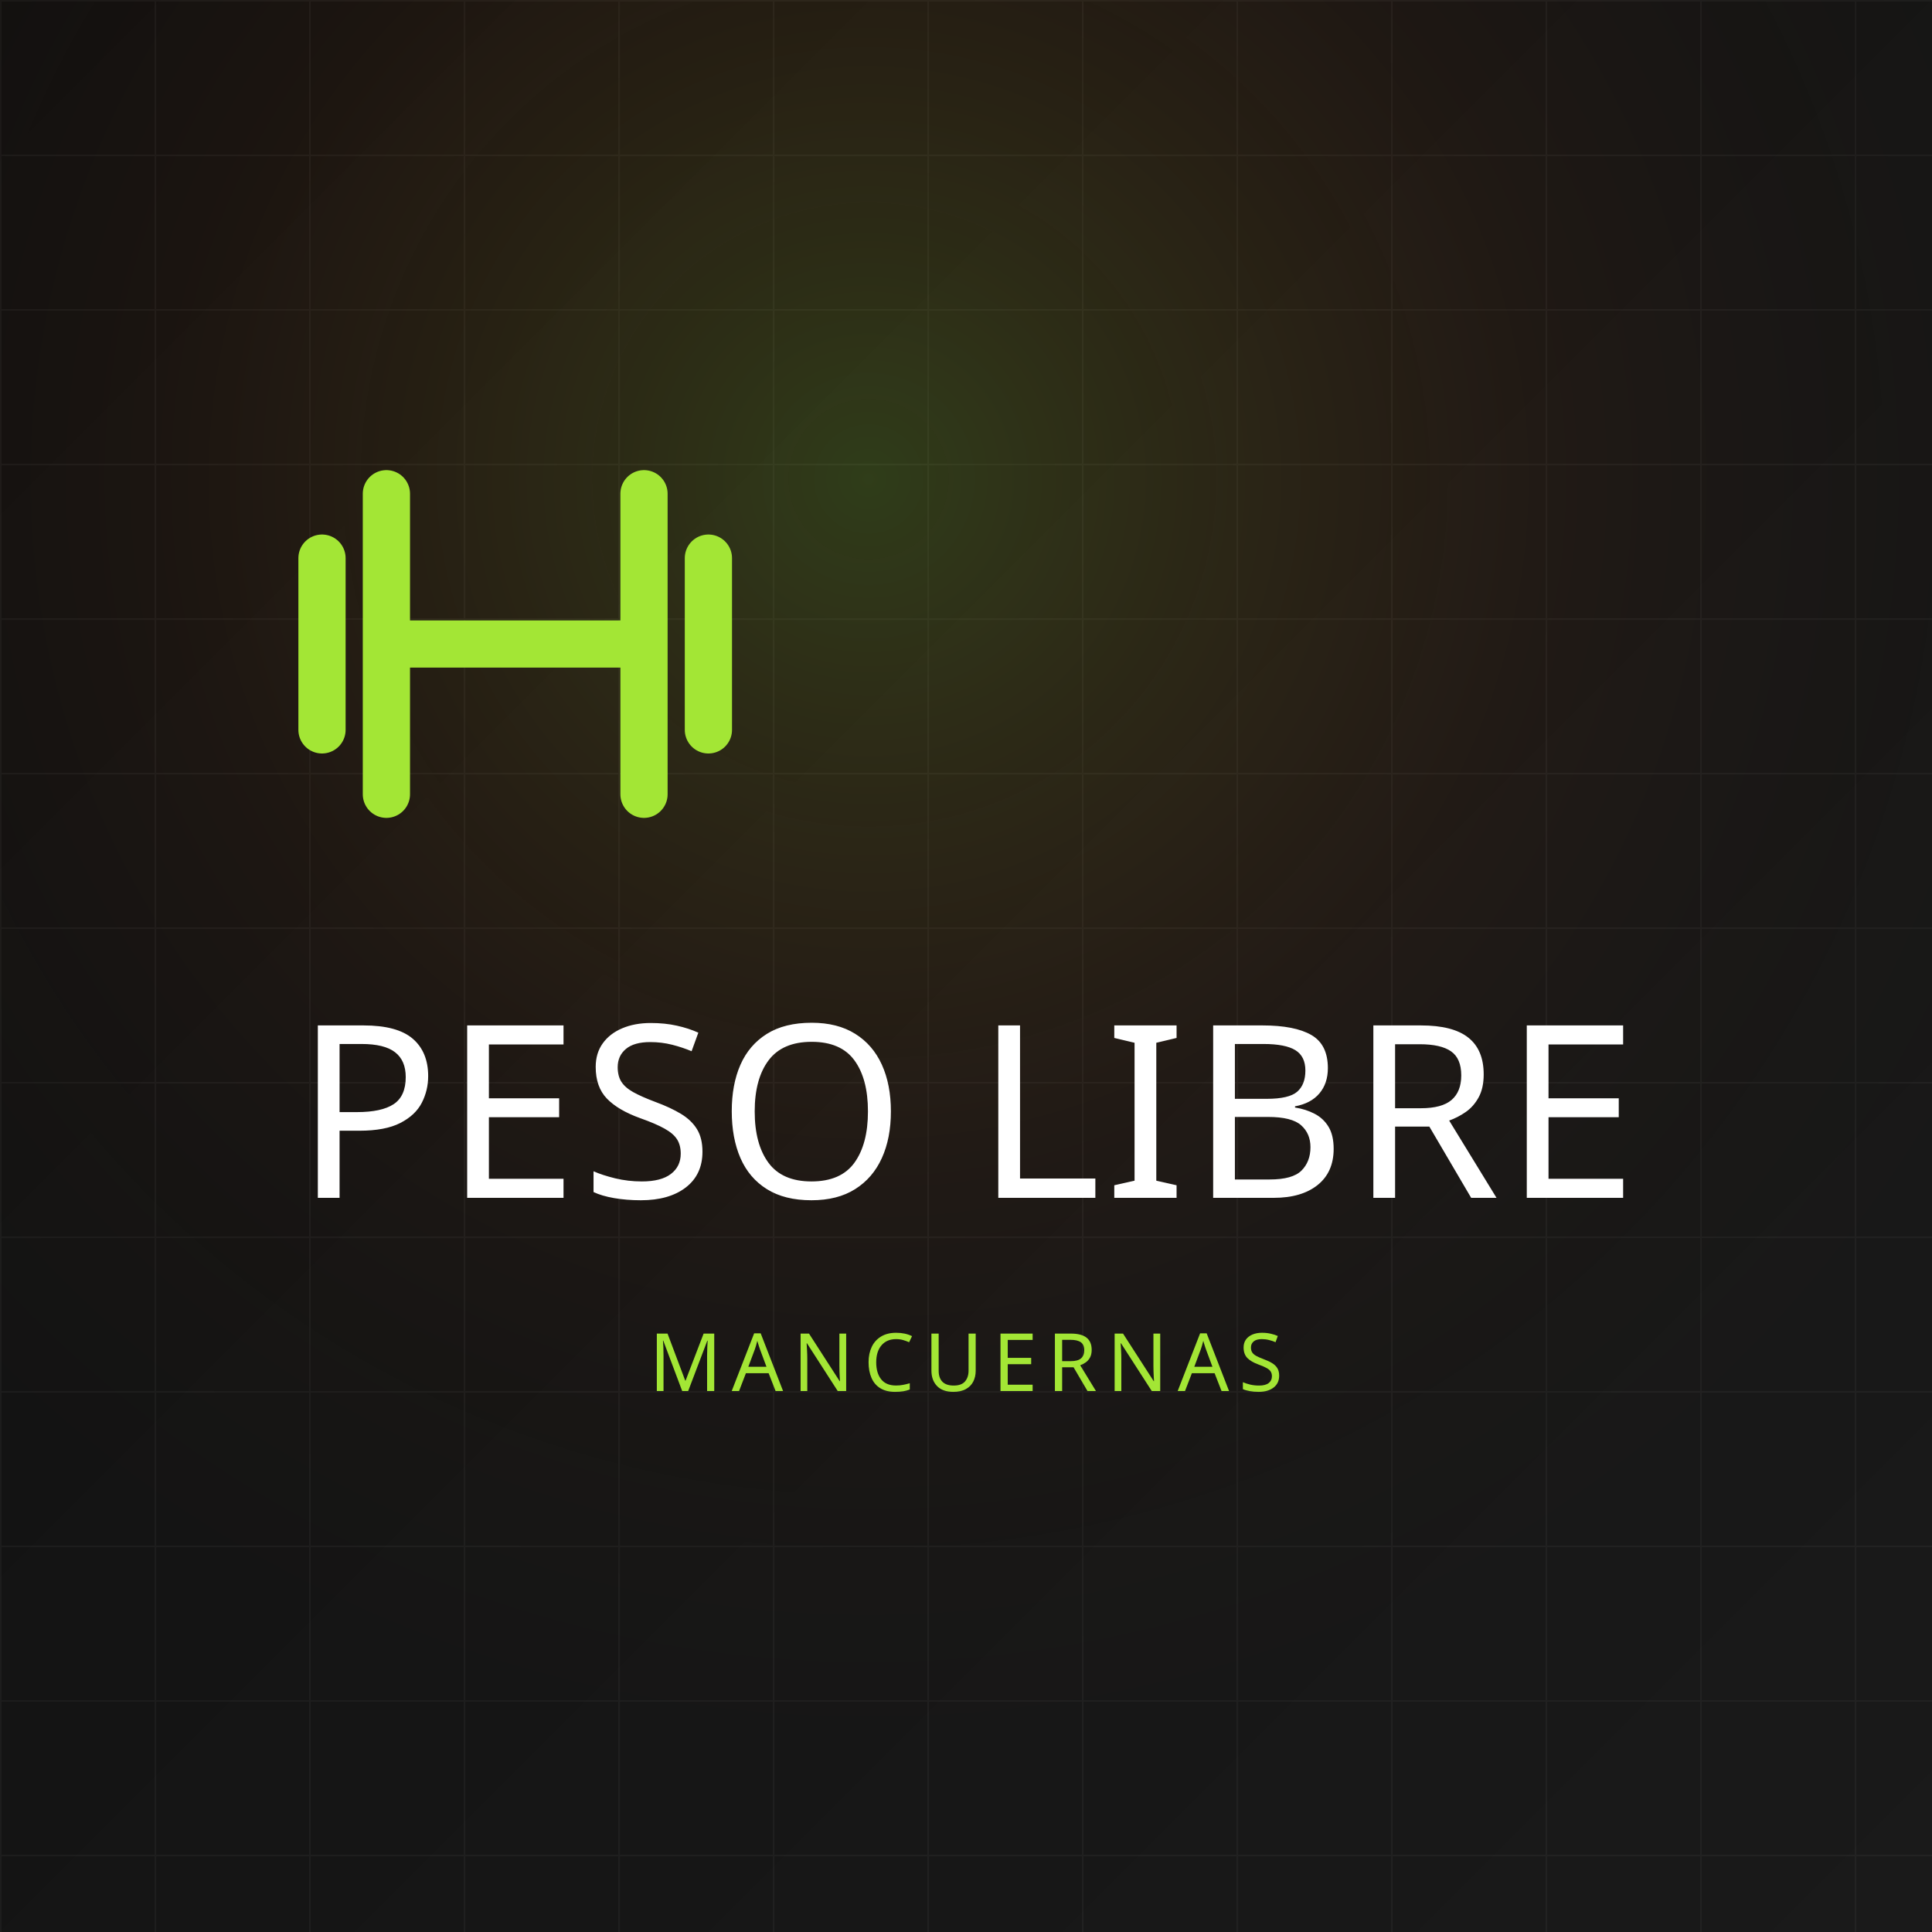
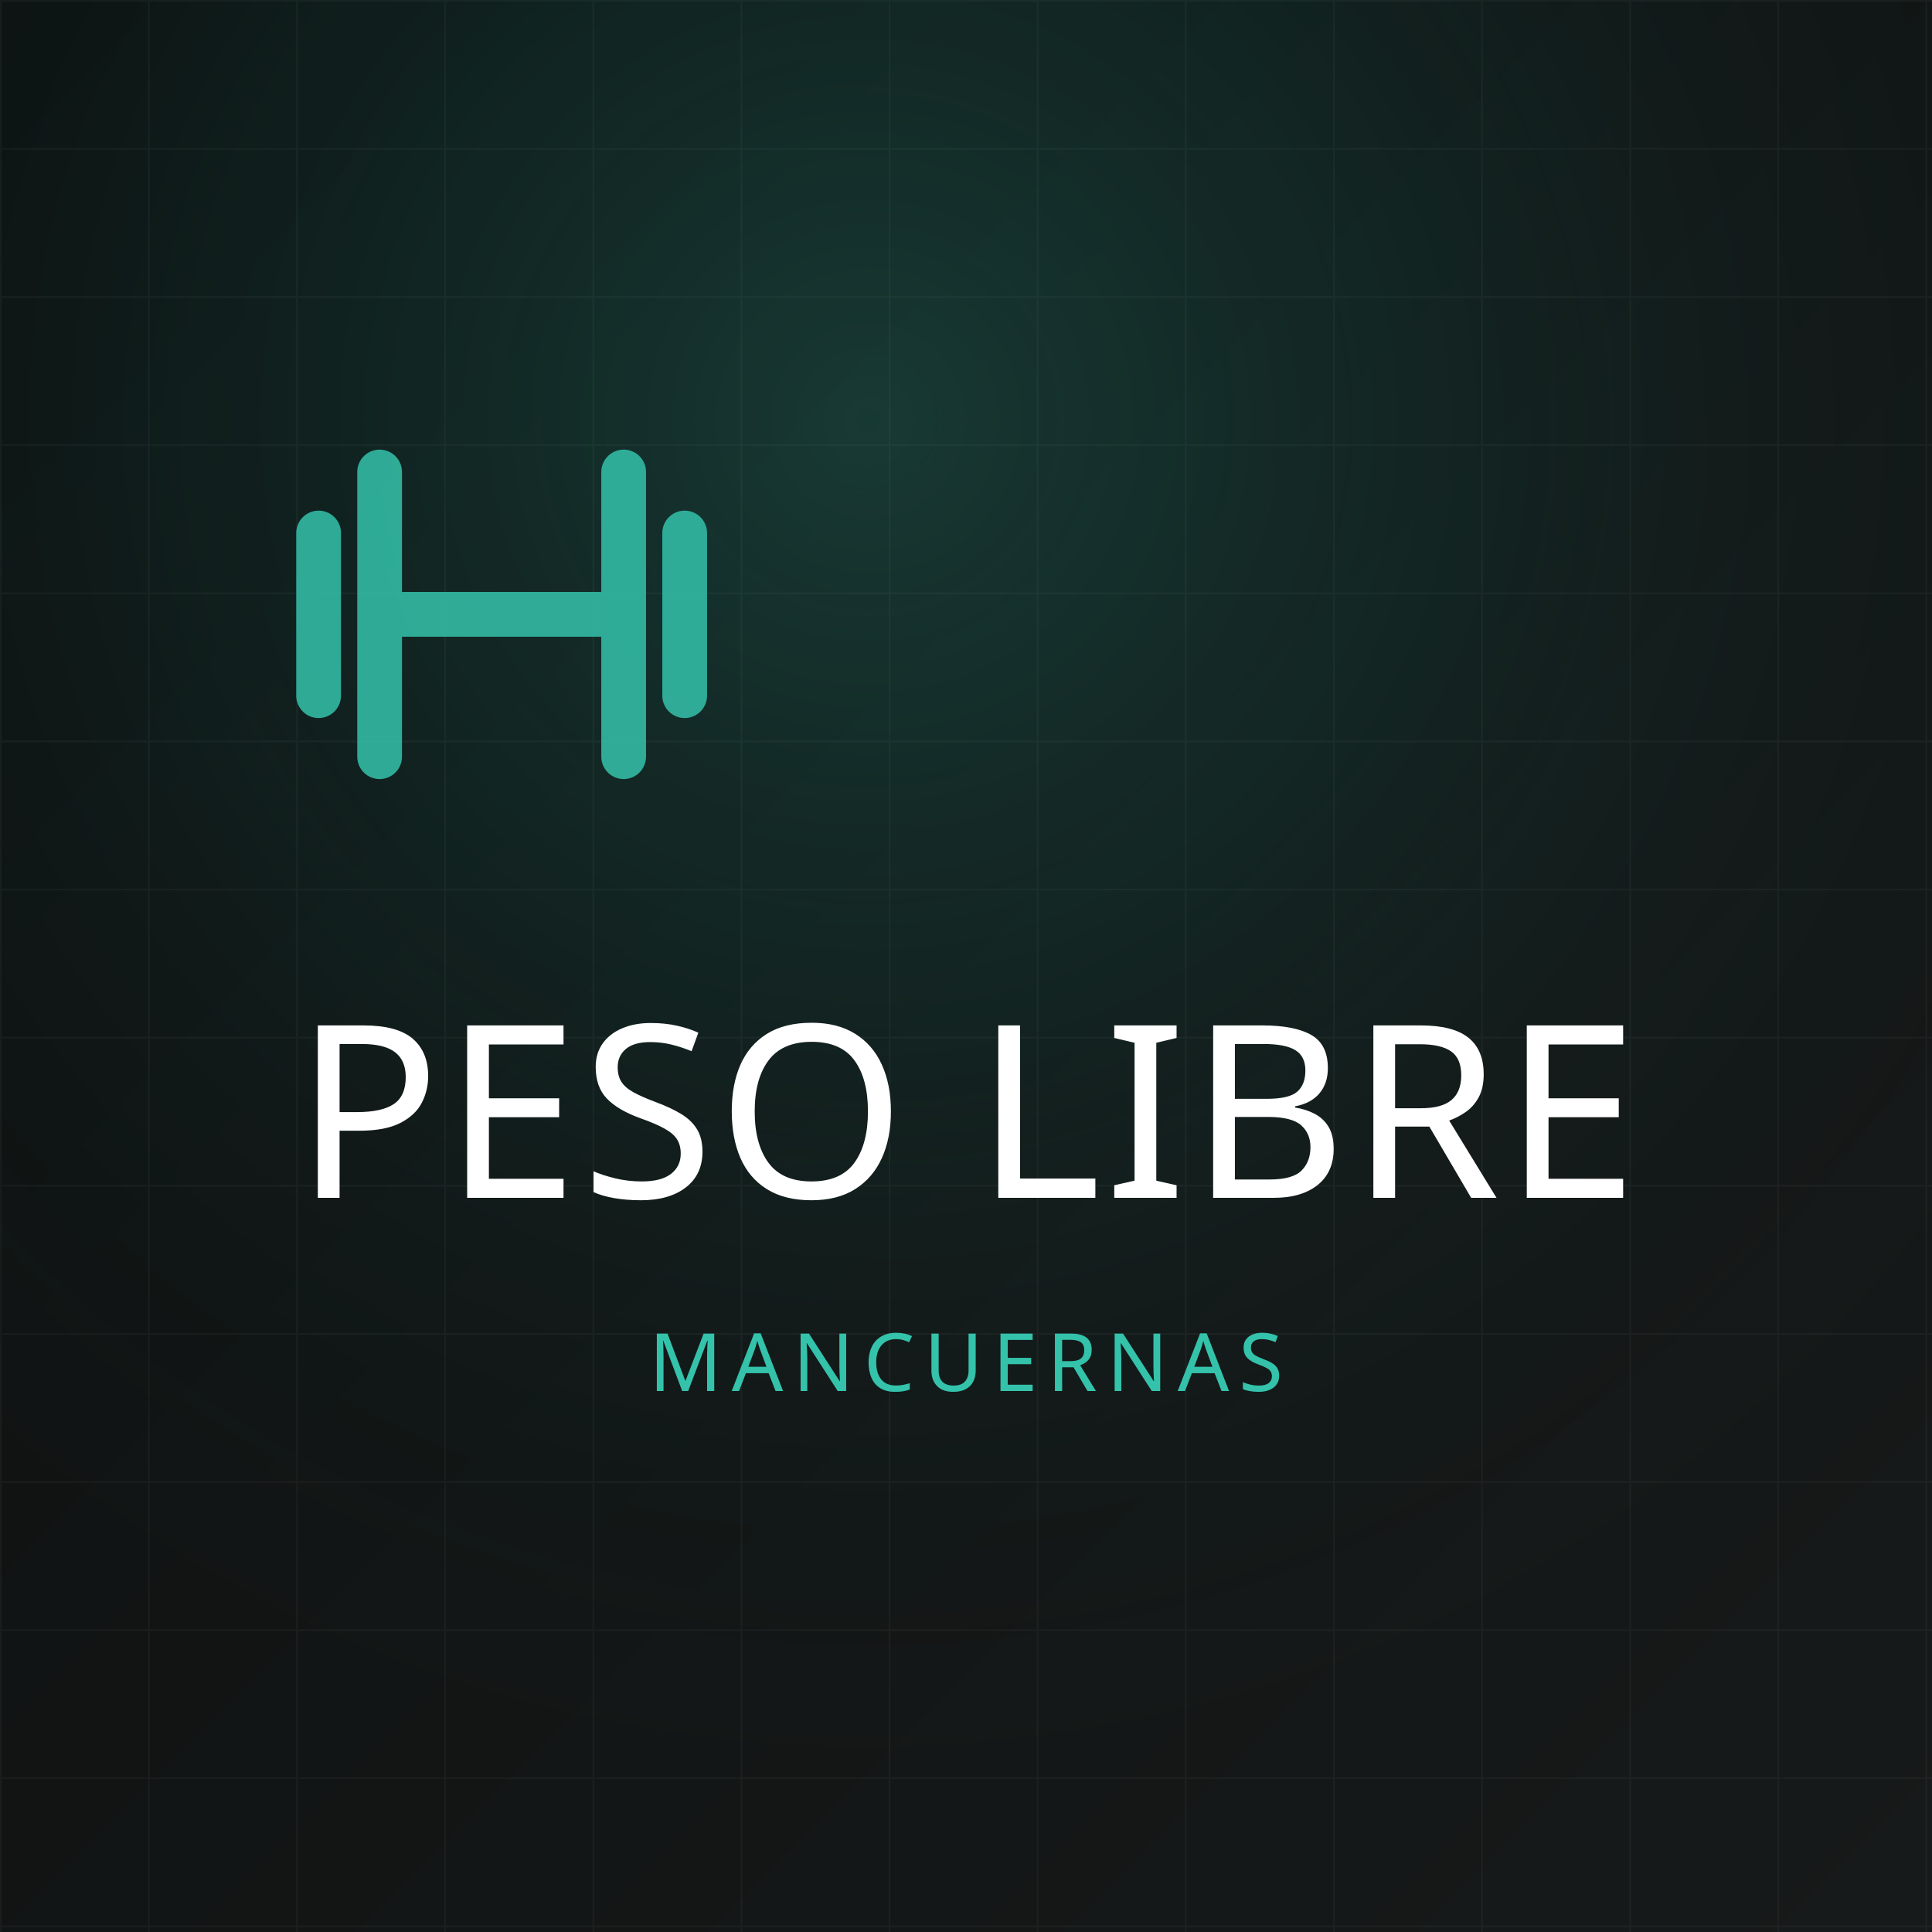
<svg xmlns="http://www.w3.org/2000/svg" width="600" height="600" viewBox="0 0 600 600" role="img" aria-label="PESO LIBRE">
  <defs>
    <linearGradient id="bg" x1="0" y1="0" x2="1" y2="1">
-       <stop offset="0" stop-color="#0f0f0f" />
-       <stop offset="1" stop-color="#1a1a1a" />
+       <stop offset="0" stop-color="#0d0f0f" />
+       <stop offset="1" stop-color="#171a1a" />
    </linearGradient>
-     <radialGradient id="glow" cx="45%" cy="25%" r="70%">
-       <stop offset="0" stop-color="#a3e635" stop-opacity="0.20" />
-       <stop offset="0.5" stop-color="#f97316" stop-opacity="0.05" />
+     <radialGradient id="glow" cx="45%" cy="22%" r="75%">
+       <stop offset="0" stop-color="#34c2ab" stop-opacity="0.22" />
+       <stop offset="0.55" stop-color="#0e9e8a" stop-opacity="0.06" />
      <stop offset="1" stop-color="#0a0a0a" stop-opacity="0" />
    </radialGradient>
-     <pattern id="grid" width="48" height="48" patternUnits="userSpaceOnUse">
-       <path d="M48 0H0V48" fill="none" stroke="#ffffff" stroke-opacity="0.04" stroke-width="1" />
+     <pattern id="grid" width="46" height="46" patternUnits="userSpaceOnUse">
+       <path d="M46 0H0V46" fill="none" stroke="#ffffff" stroke-opacity="0.04" stroke-width="1" />
    </pattern>
  </defs>
  <rect width="600" height="600" fill="url(#bg)" />
  <rect width="600" height="600" fill="url(#grid)" />
  <rect width="600" height="600" fill="url(#glow)" />
-   <g transform="translate(80,120) scale(6.666667)" stroke="#a3e635" stroke-width="2.2" fill="none" stroke-linecap="round" stroke-linejoin="round">
+   <g transform="translate(80,115) scale(6.315789)" stroke="#34c2ab" stroke-opacity="0.85" stroke-width="2.2" fill="none" stroke-linecap="round" stroke-linejoin="round">
    <path d="M6 5v14M3 8v8M18 5v14M21 8v8M6 12h12" />
  </g>
  <text x="50%" y="372" text-anchor="middle" font-family="Anton, Impact, sans-serif" font-size="75" fill="#ffffff" letter-spacing="1">PESO LIBRE</text>
-   <text x="50%" y="432" text-anchor="middle" font-family="Oswald, sans-serif" font-size="25" fill="#a3e635" letter-spacing="3">MANCUERNAS</text>
+   <text x="50%" y="432" text-anchor="middle" font-family="Oswald, sans-serif" font-size="25" fill="#34c2ab" letter-spacing="3">MANCUERNAS</text>
</svg>
